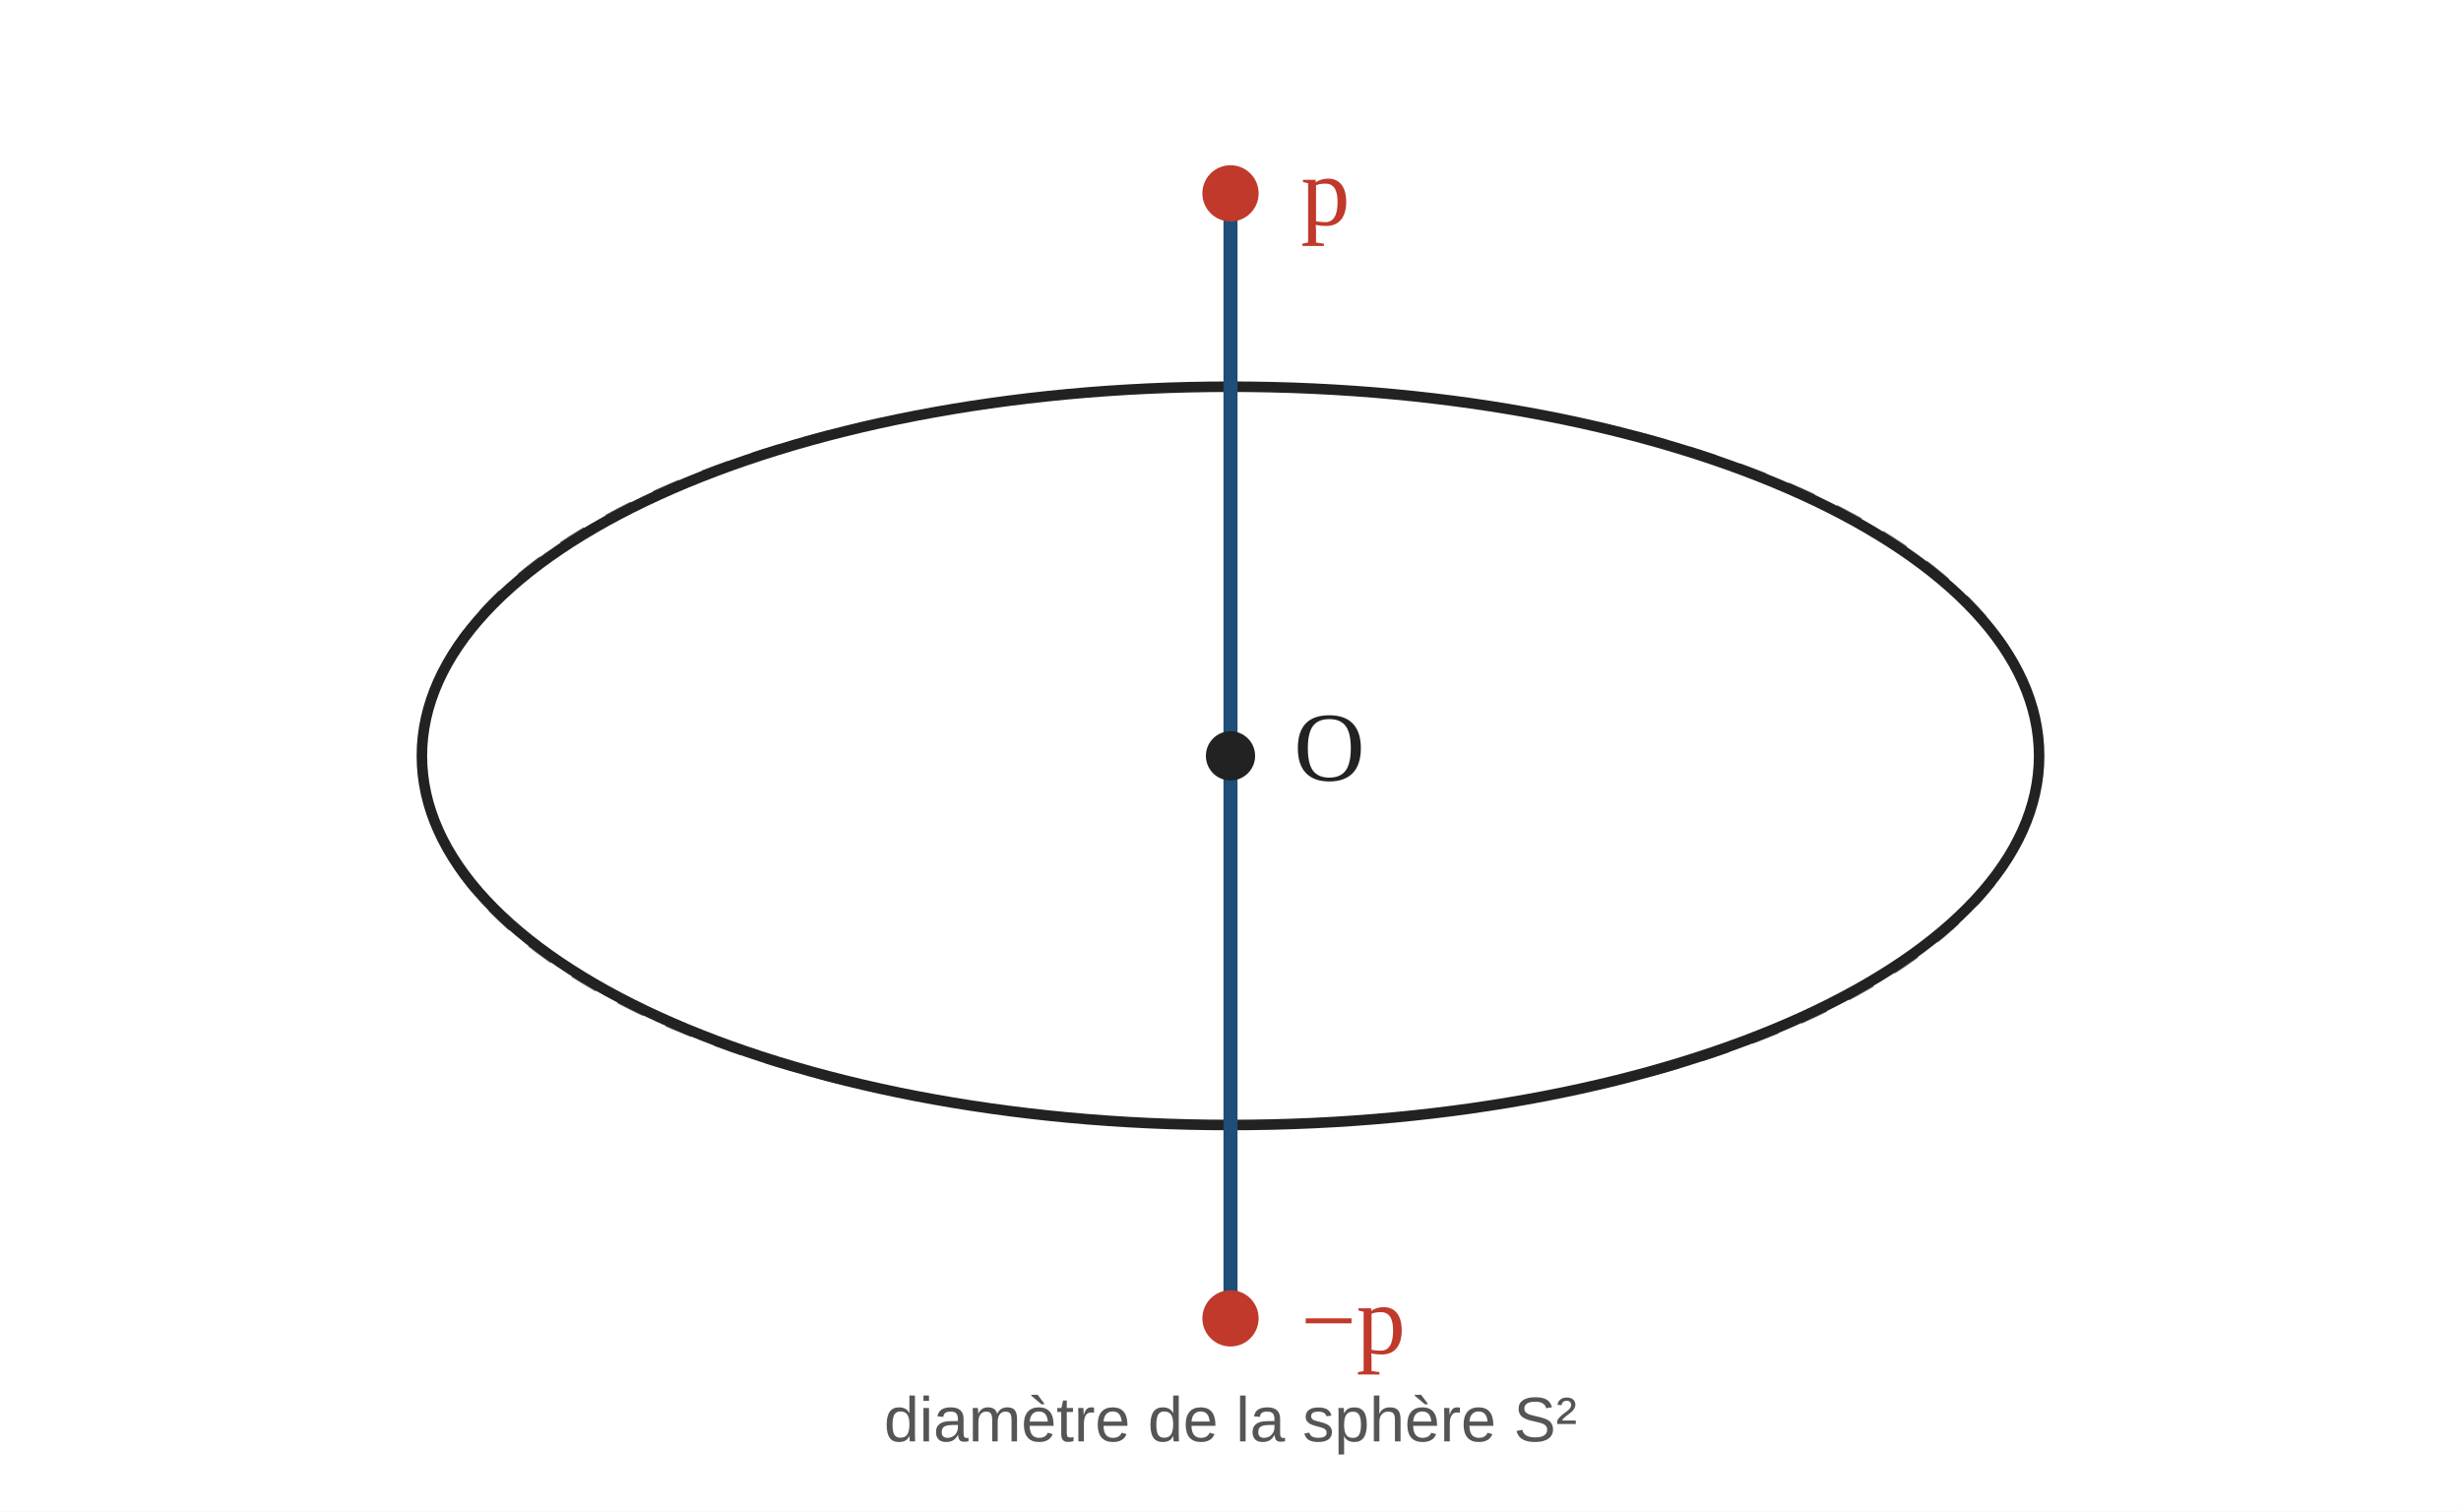
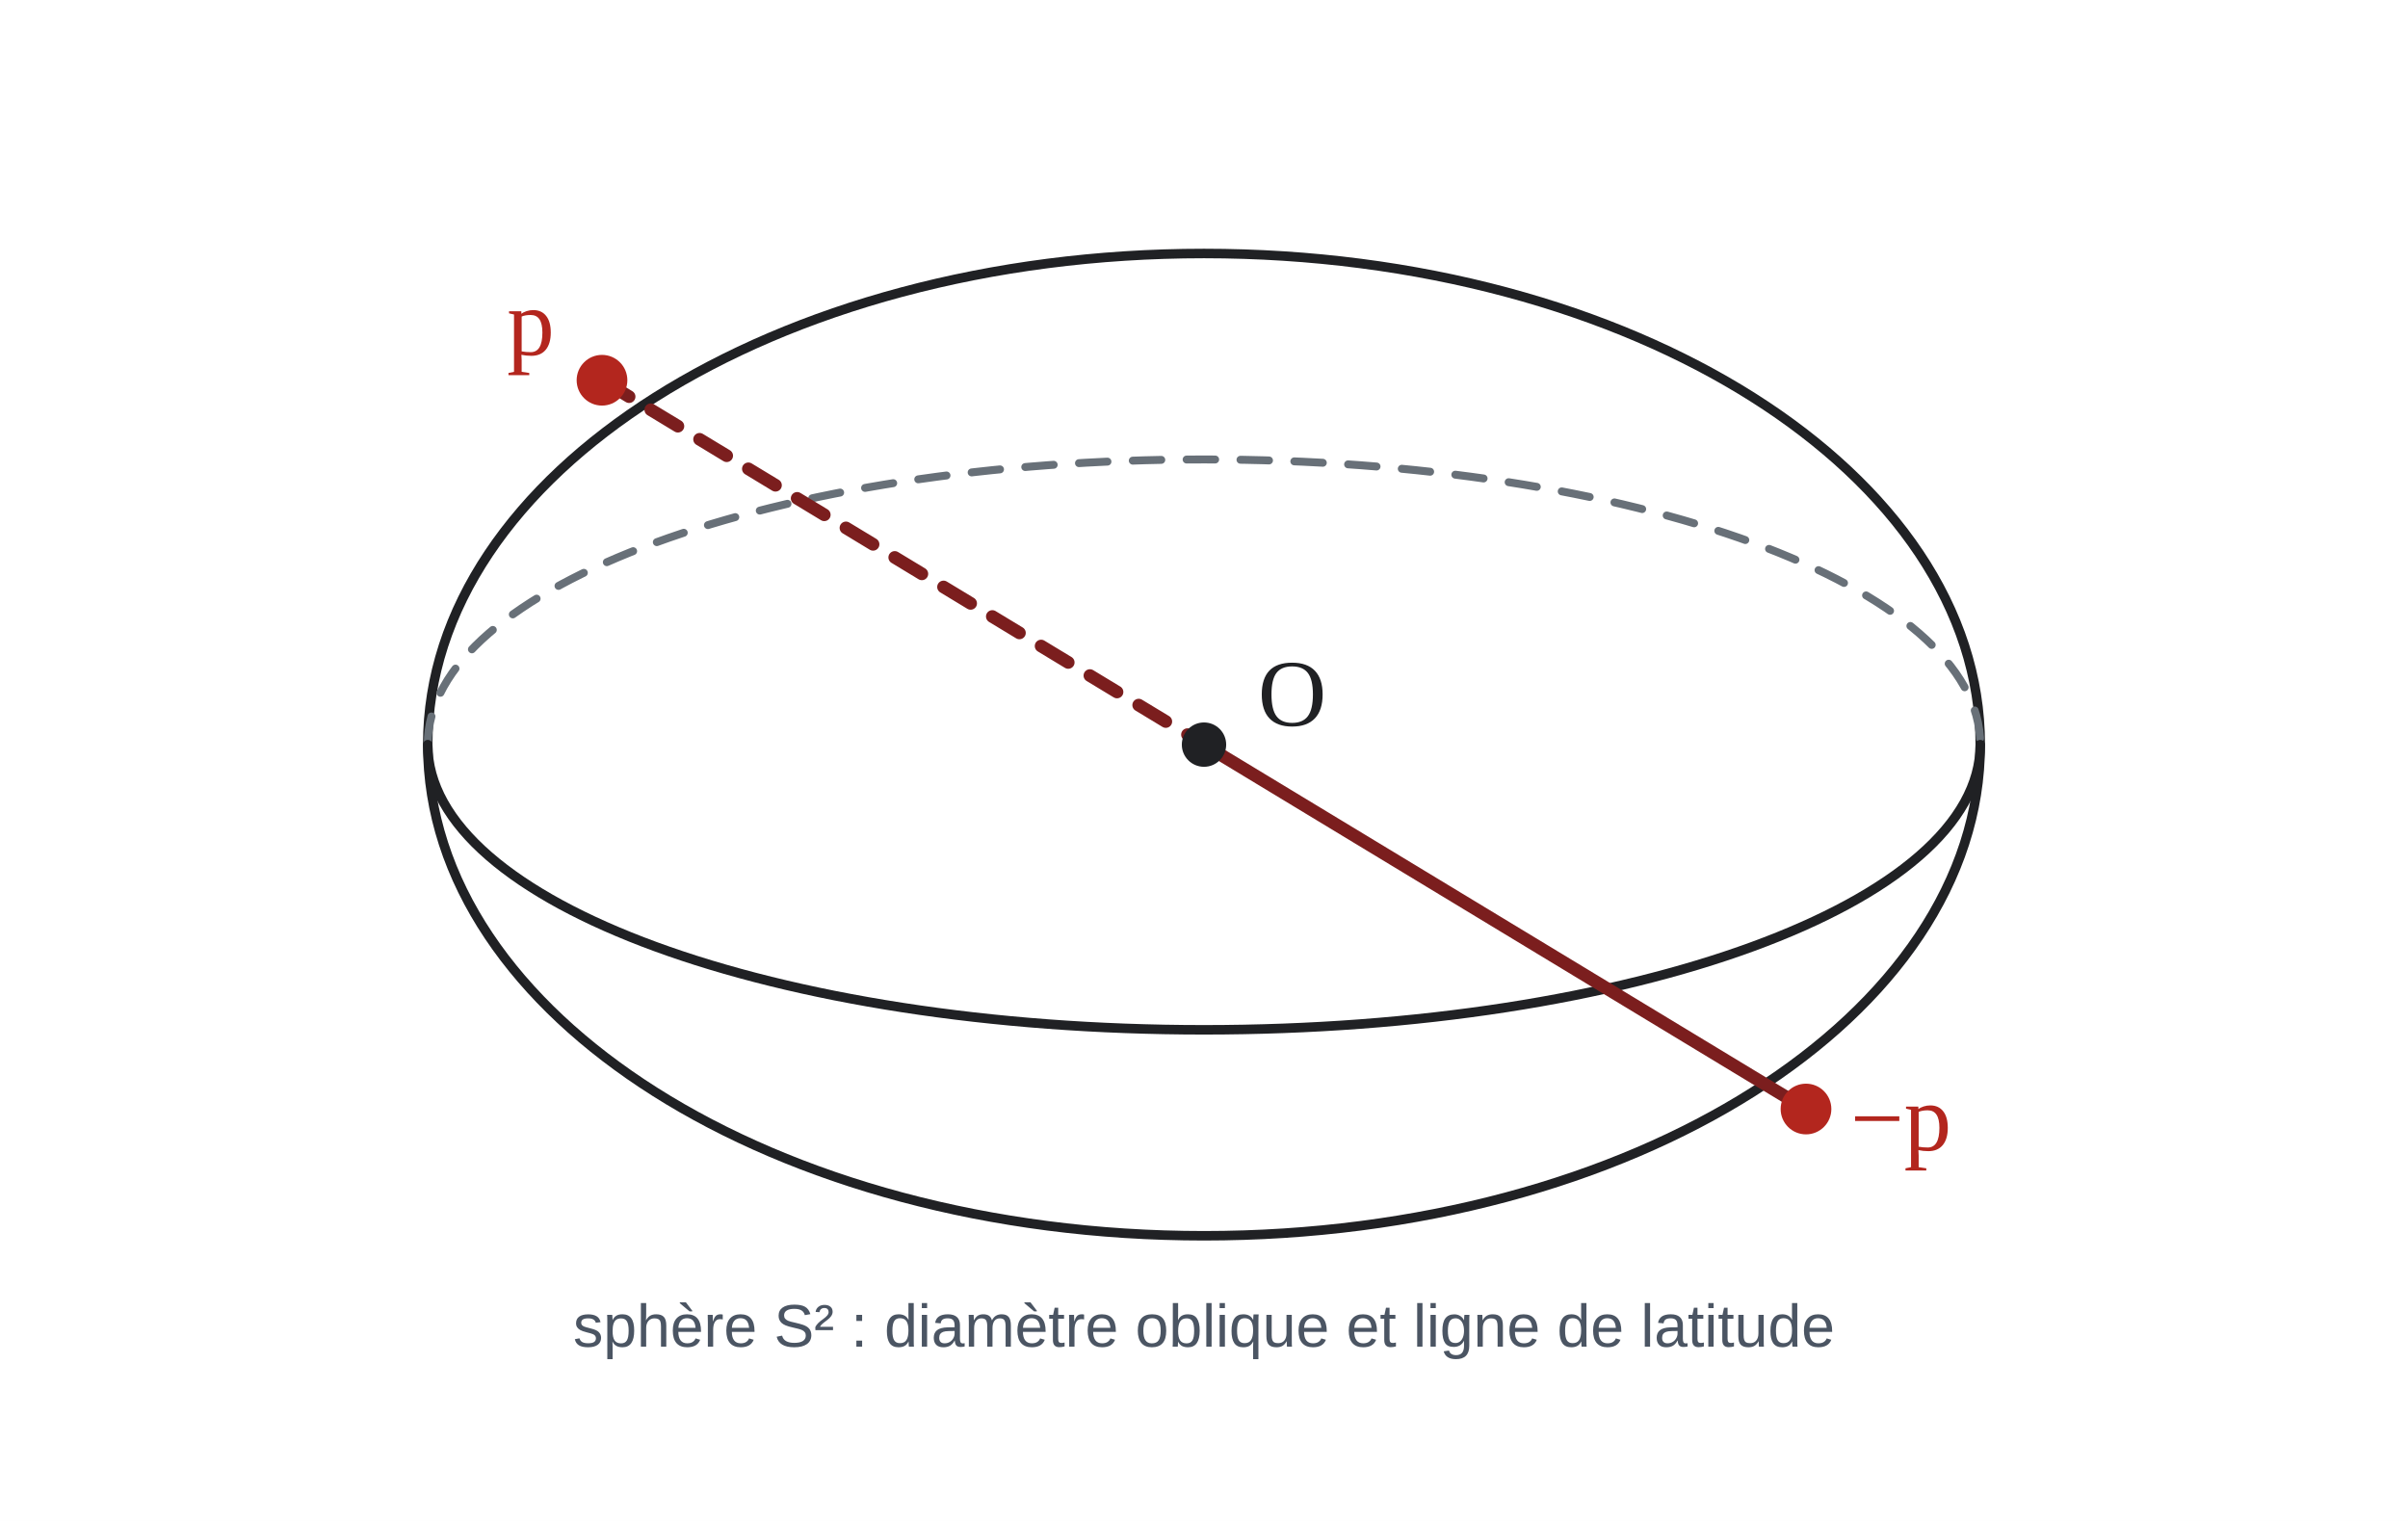
- <svg xmlns="http://www.w3.org/2000/svg" width="700" height="430" viewBox="0 0 700 430">
-   <rect width="700" height="430" fill="white" />
-   <ellipse cx="350" cy="215" rx="230" ry="105" fill="none" stroke="#222" stroke-width="3" />
-   <path d="M120 215 C120 155 223 110 350 110 C477 110 580 155 580 215 C580 275 477 320 350 320 C223 320 120 275 120 215" fill="none" stroke="#222" stroke-width="2" stroke-dasharray="8 7" opacity="0.65" />
-   <path d="M350 55 L350 375" stroke="#1f4e79" stroke-width="4" />
-   <circle cx="350" cy="215" r="7" fill="#222" />
-   <circle cx="350" cy="55" r="8" fill="#c0392b" />
-   <circle cx="350" cy="375" r="8" fill="#c0392b" />
-   <text x="368" y="222" font-family="Times New Roman, serif" font-size="28" fill="#222">O</text>
-   <text x="370" y="64" font-family="Times New Roman, serif" font-size="28" fill="#c0392b">p</text>
-   <text x="370" y="385" font-family="Times New Roman, serif" font-size="28" fill="#c0392b">−p</text>
-   <text x="350" y="410" text-anchor="middle" font-family="Arial, sans-serif" font-size="18" fill="#555">diamètre de la sphère S²</text>
+ <svg xmlns="http://www.w3.org/2000/svg" width="760" height="480" viewBox="0 0 760 480">
+   <rect width="760" height="480" fill="#ffffff" />
+   <g fill="none" stroke-linecap="round" stroke-linejoin="round">
+     <ellipse cx="380" cy="235" rx="245" ry="155" stroke="#202124" stroke-width="3" />
+     <path d="M135,235 C135,185 245,145 380,145 C515,145 625,185 625,235" stroke="#687078" stroke-width="2.5" stroke-dasharray="9 8" />
+     <path d="M135,235 C135,285 245,325 380,325 C515,325 625,285 625,235" stroke="#202124" stroke-width="3" />
+     <path d="M190,120 L380,235" stroke="#7b1e1e" stroke-width="4" stroke-dasharray="10 8" />
+     <path d="M380,235 L570,350" stroke="#7b1e1e" stroke-width="4" />
+     <path d="M380,235 L535,329" stroke="#7b1e1e" stroke-width="1.5" stroke-dasharray="3 7" opacity="0.7" />
+   </g>
+   <circle cx="380" cy="235" r="7" fill="#202124" />
+   <circle cx="190" cy="120" r="8" fill="#b3261e" />
+   <circle cx="570" cy="350" r="8" fill="#b3261e" />
+   <g font-family="Times New Roman, serif" font-size="30">
+     <text x="160" y="112" fill="#b3261e">p</text>
+     <text x="584" y="363" fill="#b3261e">−p</text>
+     <text x="397" y="229" fill="#202124">O</text>
+   </g>
+   <text x="380" y="425" text-anchor="middle" font-family="Arial, sans-serif" font-size="19" fill="#4b5563">sphère S² : diamètre oblique et ligne de latitude</text>
</svg>
